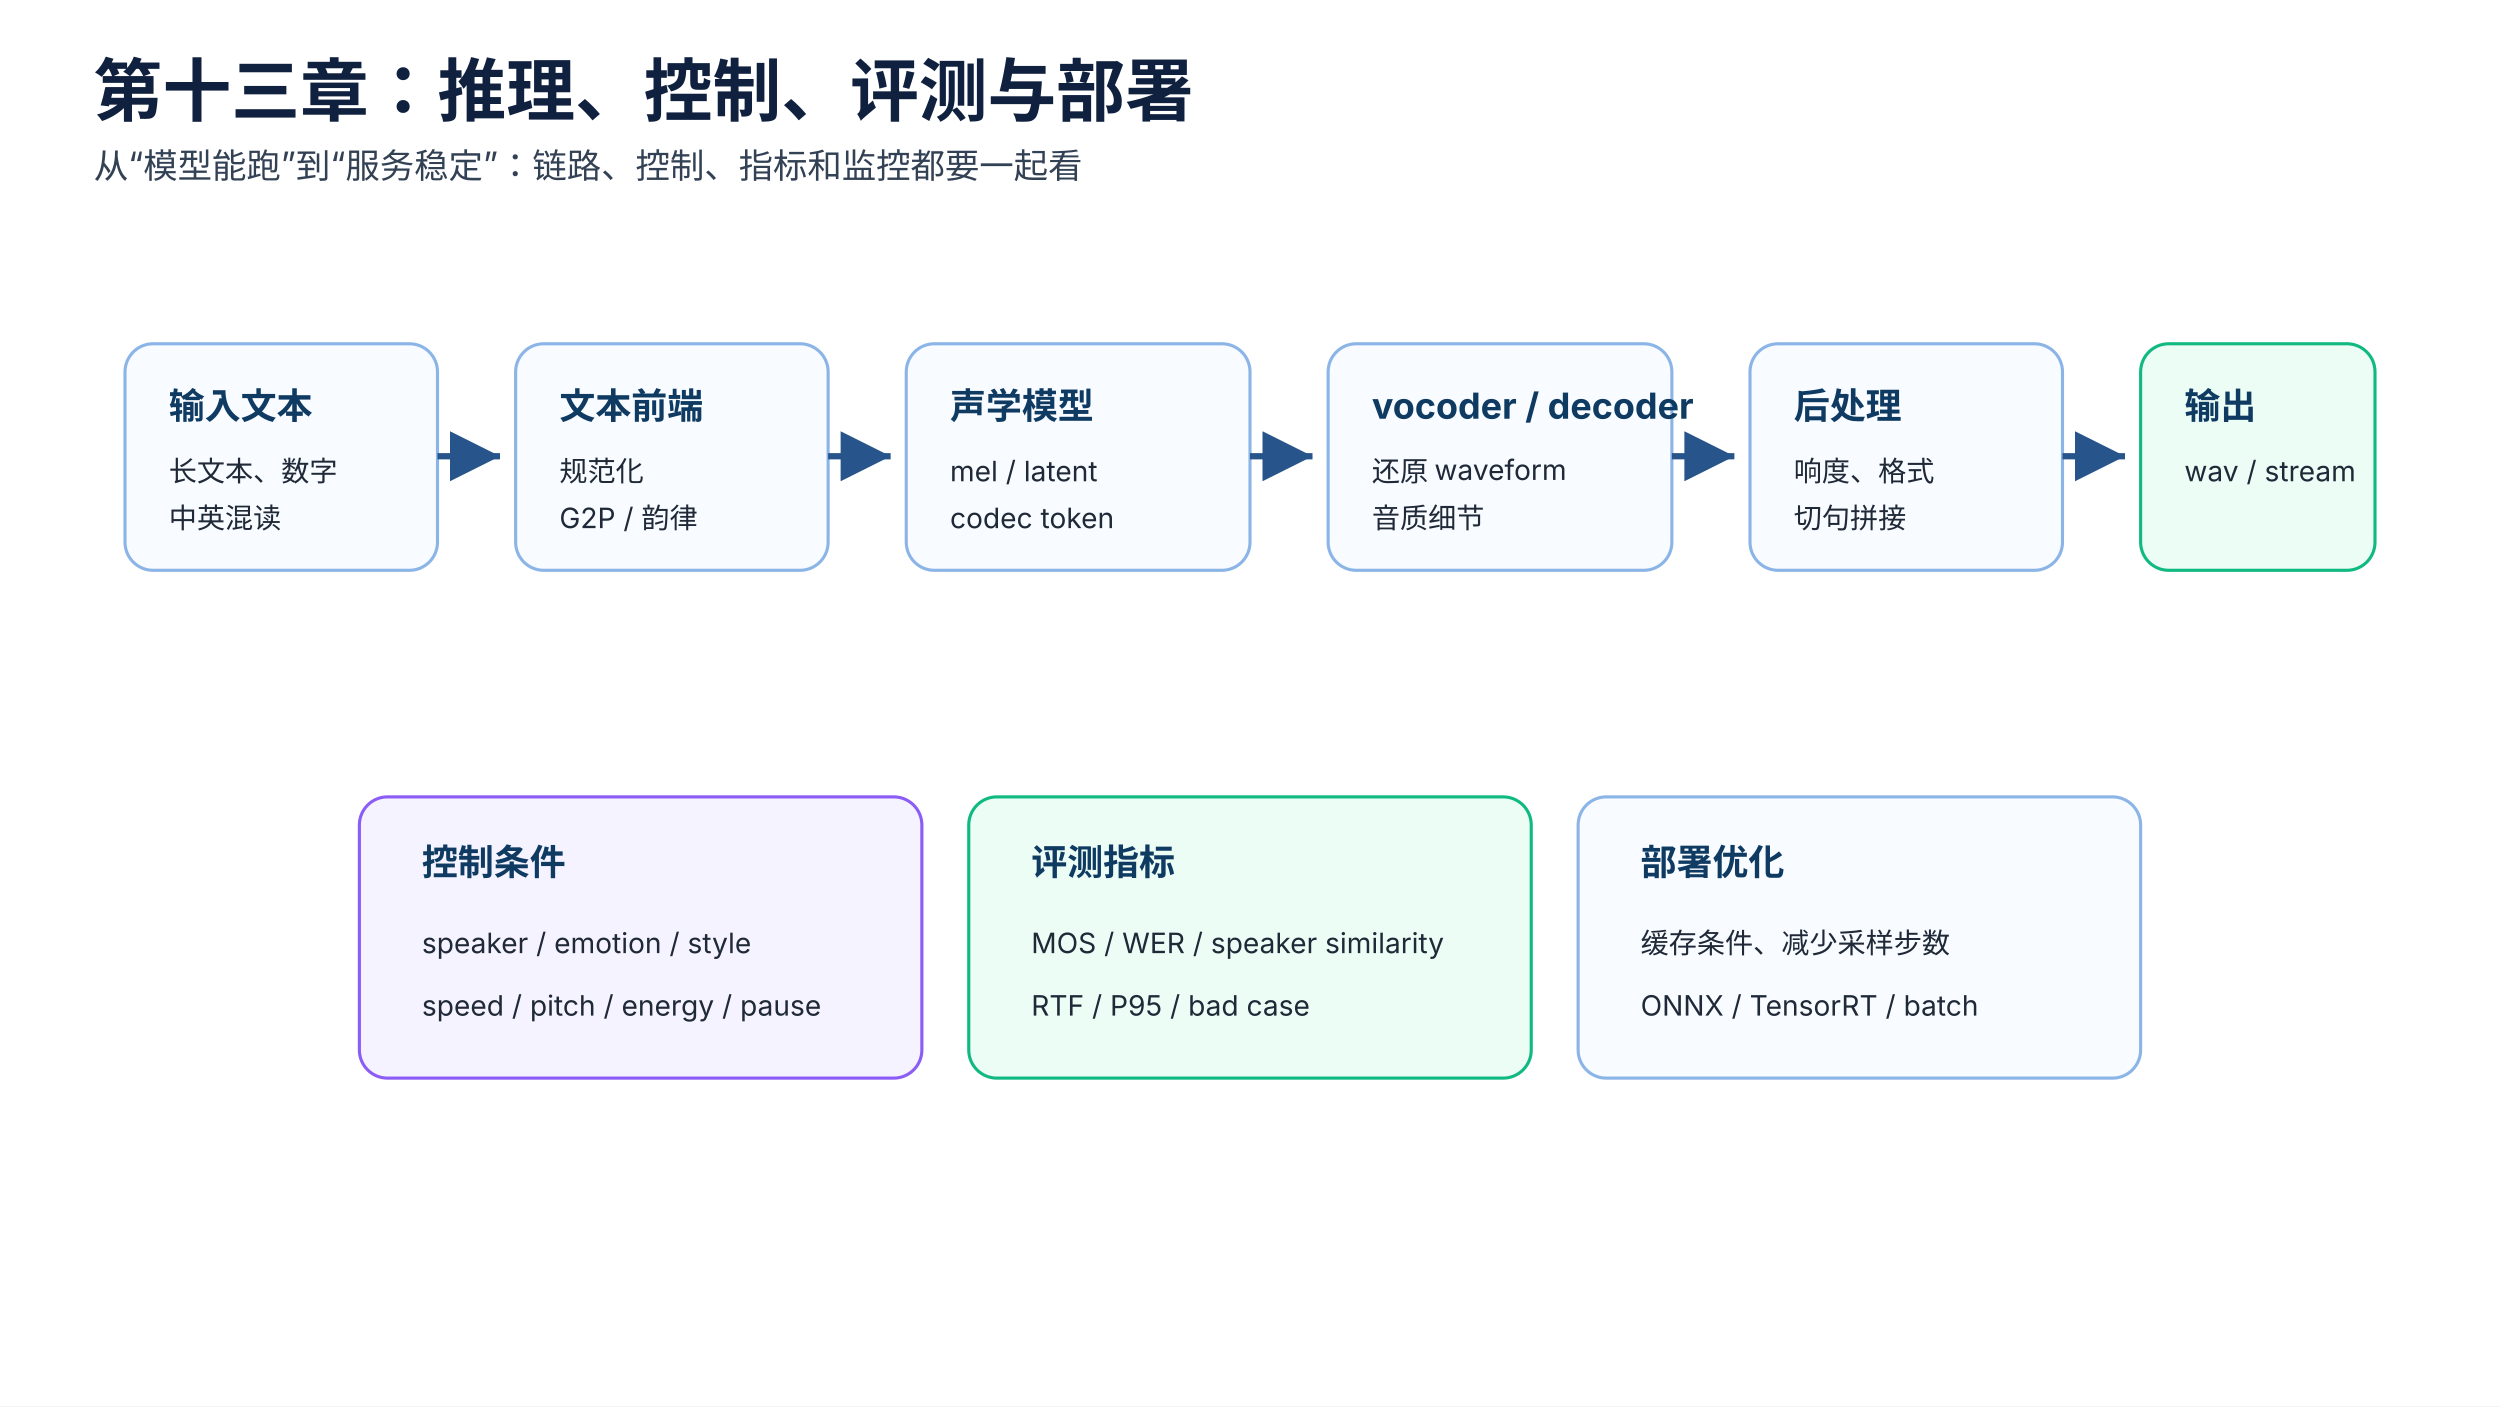
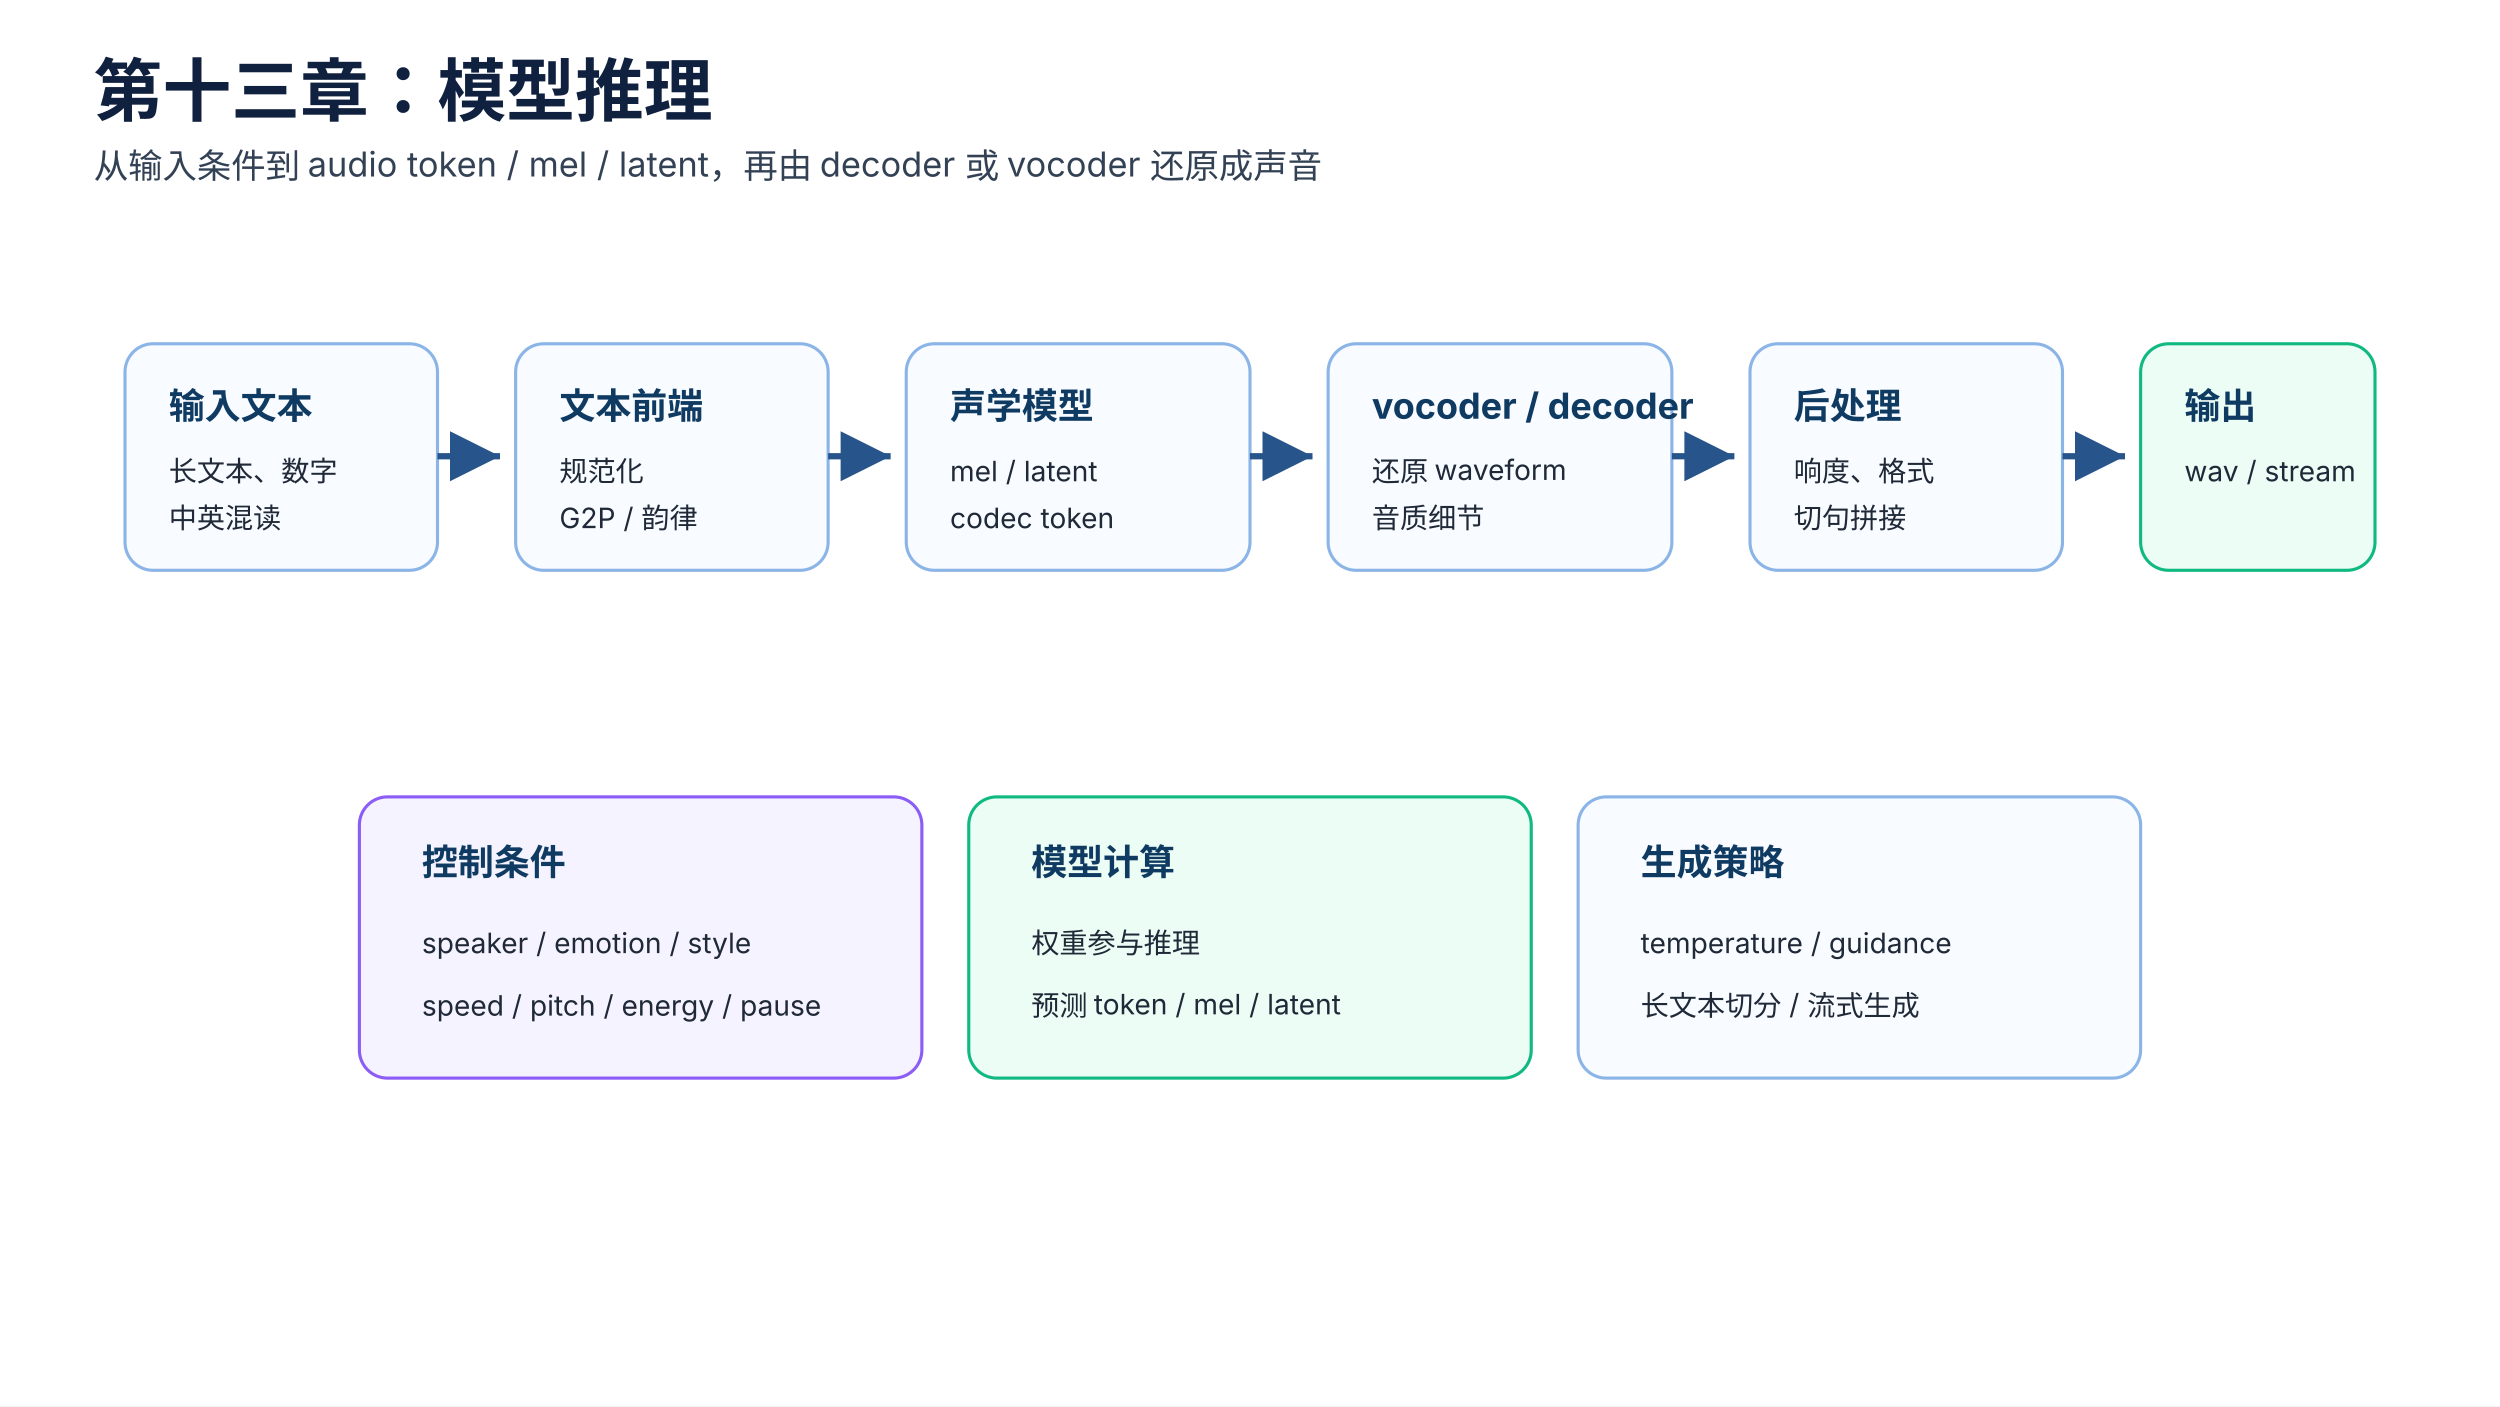
<svg xmlns="http://www.w3.org/2000/svg" width="1600" height="900" viewBox="0 0 1600 900">
  <defs>
    <marker id="arrow" markerWidth="12" markerHeight="12" refX="10" refY="6" orient="auto">
      <path d="M2,2 L10,6 L2,10 Z" fill="#27548a" />
    </marker>
    <style>
      .title{font:700 44px -apple-system,BlinkMacSystemFont,"PingFang SC","Microsoft YaHei",sans-serif;fill:#10213f}
      .sub{font:400 22px -apple-system,BlinkMacSystemFont,"PingFang SC","Microsoft YaHei",sans-serif;fill:#334155}
      .h{font:700 23px -apple-system,BlinkMacSystemFont,"PingFang SC","Microsoft YaHei",sans-serif;fill:#0f3b63}
      .t{font:400 18px -apple-system,BlinkMacSystemFont,"PingFang SC","Microsoft YaHei",sans-serif;fill:#1f2937}
      .box{fill:#f8fbff;stroke:#8bb4e7;stroke-width:2;rx:18}
      .ctrl{fill:#f5f3ff;stroke:#8b5cf6;stroke-width:2;rx:18}
      .mon{fill:#ecfdf5;stroke:#10b981;stroke-width:2;rx:18}
      .line{stroke:#27548a;stroke-width:4;fill:none;marker-end:url(#arrow)}
    </style>
  </defs>
  <rect width="1600" height="900" fill="#fff" />
-   <text x="60" y="74" class="title">第十三章：推理、控制、评测与部署</text>
-   <text x="60" y="114" class="sub">从“模型能跑”到“服务稳定”：链路、控制、指标和监控都要一起看</text>
+   <text x="60" y="74" class="title">第十三章：模型推理</text>
+   <text x="60" y="114" class="sub">从输入条件到 audio token / mel / latent，再由 decoder 或 vocoder 还原成声音</text>
  <g transform="translate(80,220)">
    <rect width="200" height="145" class="box" />
    <text x="28" y="48" class="h">输入文本</text>
    <text x="28" y="88" class="t">长文本、数字</text>
    <text x="28" y="118" class="t">中英混读</text>
  </g>
  <g transform="translate(330,220)">
    <rect width="200" height="145" class="box" />
    <text x="28" y="48" class="h">文本前端</text>
    <text x="28" y="88" class="t">规范化</text>
    <text x="28" y="118" class="t">G2P / 韵律</text>
  </g>
  <g transform="translate(580,220)">
    <rect width="220" height="145" class="box" />
    <text x="28" y="48" class="h">声学模型</text>
    <text x="28" y="88" class="t">mel / latent</text>
    <text x="28" y="118" class="t">codec token</text>
  </g>
  <g transform="translate(850,220)">
    <rect width="220" height="145" class="box" />
    <text x="28" y="48" class="h">vocoder / decoder</text>
    <text x="28" y="88" class="t">还原 waveform</text>
    <text x="28" y="118" class="t">音质细节</text>
  </g>
  <g transform="translate(1120,220)">
    <rect width="200" height="145" class="box" />
    <text x="28" y="48" class="h">后处理</text>
    <text x="28" y="88" class="t">响度、格式</text>
    <text x="28" y="118" class="t">切句拼接</text>
  </g>
  <g transform="translate(1370,220)">
    <rect width="150" height="145" class="mon" />
    <text x="28" y="48" class="h">输出</text>
    <text x="28" y="88" class="t">wav / stream</text>
  </g>
  <path d="M280 292 H320" class="line" />
  <path d="M530 292 H570" class="line" />
  <path d="M800 292 H840" class="line" />
  <path d="M1070 292 H1110" class="line" />
  <path d="M1320 292 H1360" class="line" />
  <rect x="230" y="510" width="360" height="180" class="ctrl" />
  <text x="270" y="560" class="h">控制条件</text>
  <text x="270" y="610" class="t">speaker / emotion / style</text>
  <text x="270" y="650" class="t">speed / pitch / energy / pause</text>
  <rect x="620" y="510" width="360" height="180" class="mon" />
-   <text x="660" y="560" class="h">评测指标</text>
-   <text x="660" y="610" class="t">MOS / WER / speaker similarity</text>
-   <text x="660" y="650" class="t">RTF / P95 / bad case</text>
+   <text x="660" y="560" class="h">模型计算</text>
+   <text x="660" y="610" class="t">权重参与推理</text>
+   <text x="660" y="650" class="t">预测 token / mel / latent</text>
  <rect x="1010" y="510" width="360" height="180" class="box" />
-   <text x="1050" y="560" class="h">部署优化</text>
-   <text x="1050" y="610" class="t">缓存条件、减少采样步数</text>
-   <text x="1050" y="650" class="t">ONNX / TensorRT / batch</text>
+   <text x="1050" y="560" class="h">生成策略</text>
+   <text x="1050" y="610" class="t">temperature / guidance</text>
+   <text x="1050" y="650" class="t">长文本切分 / 流式生成</text>
</svg>
